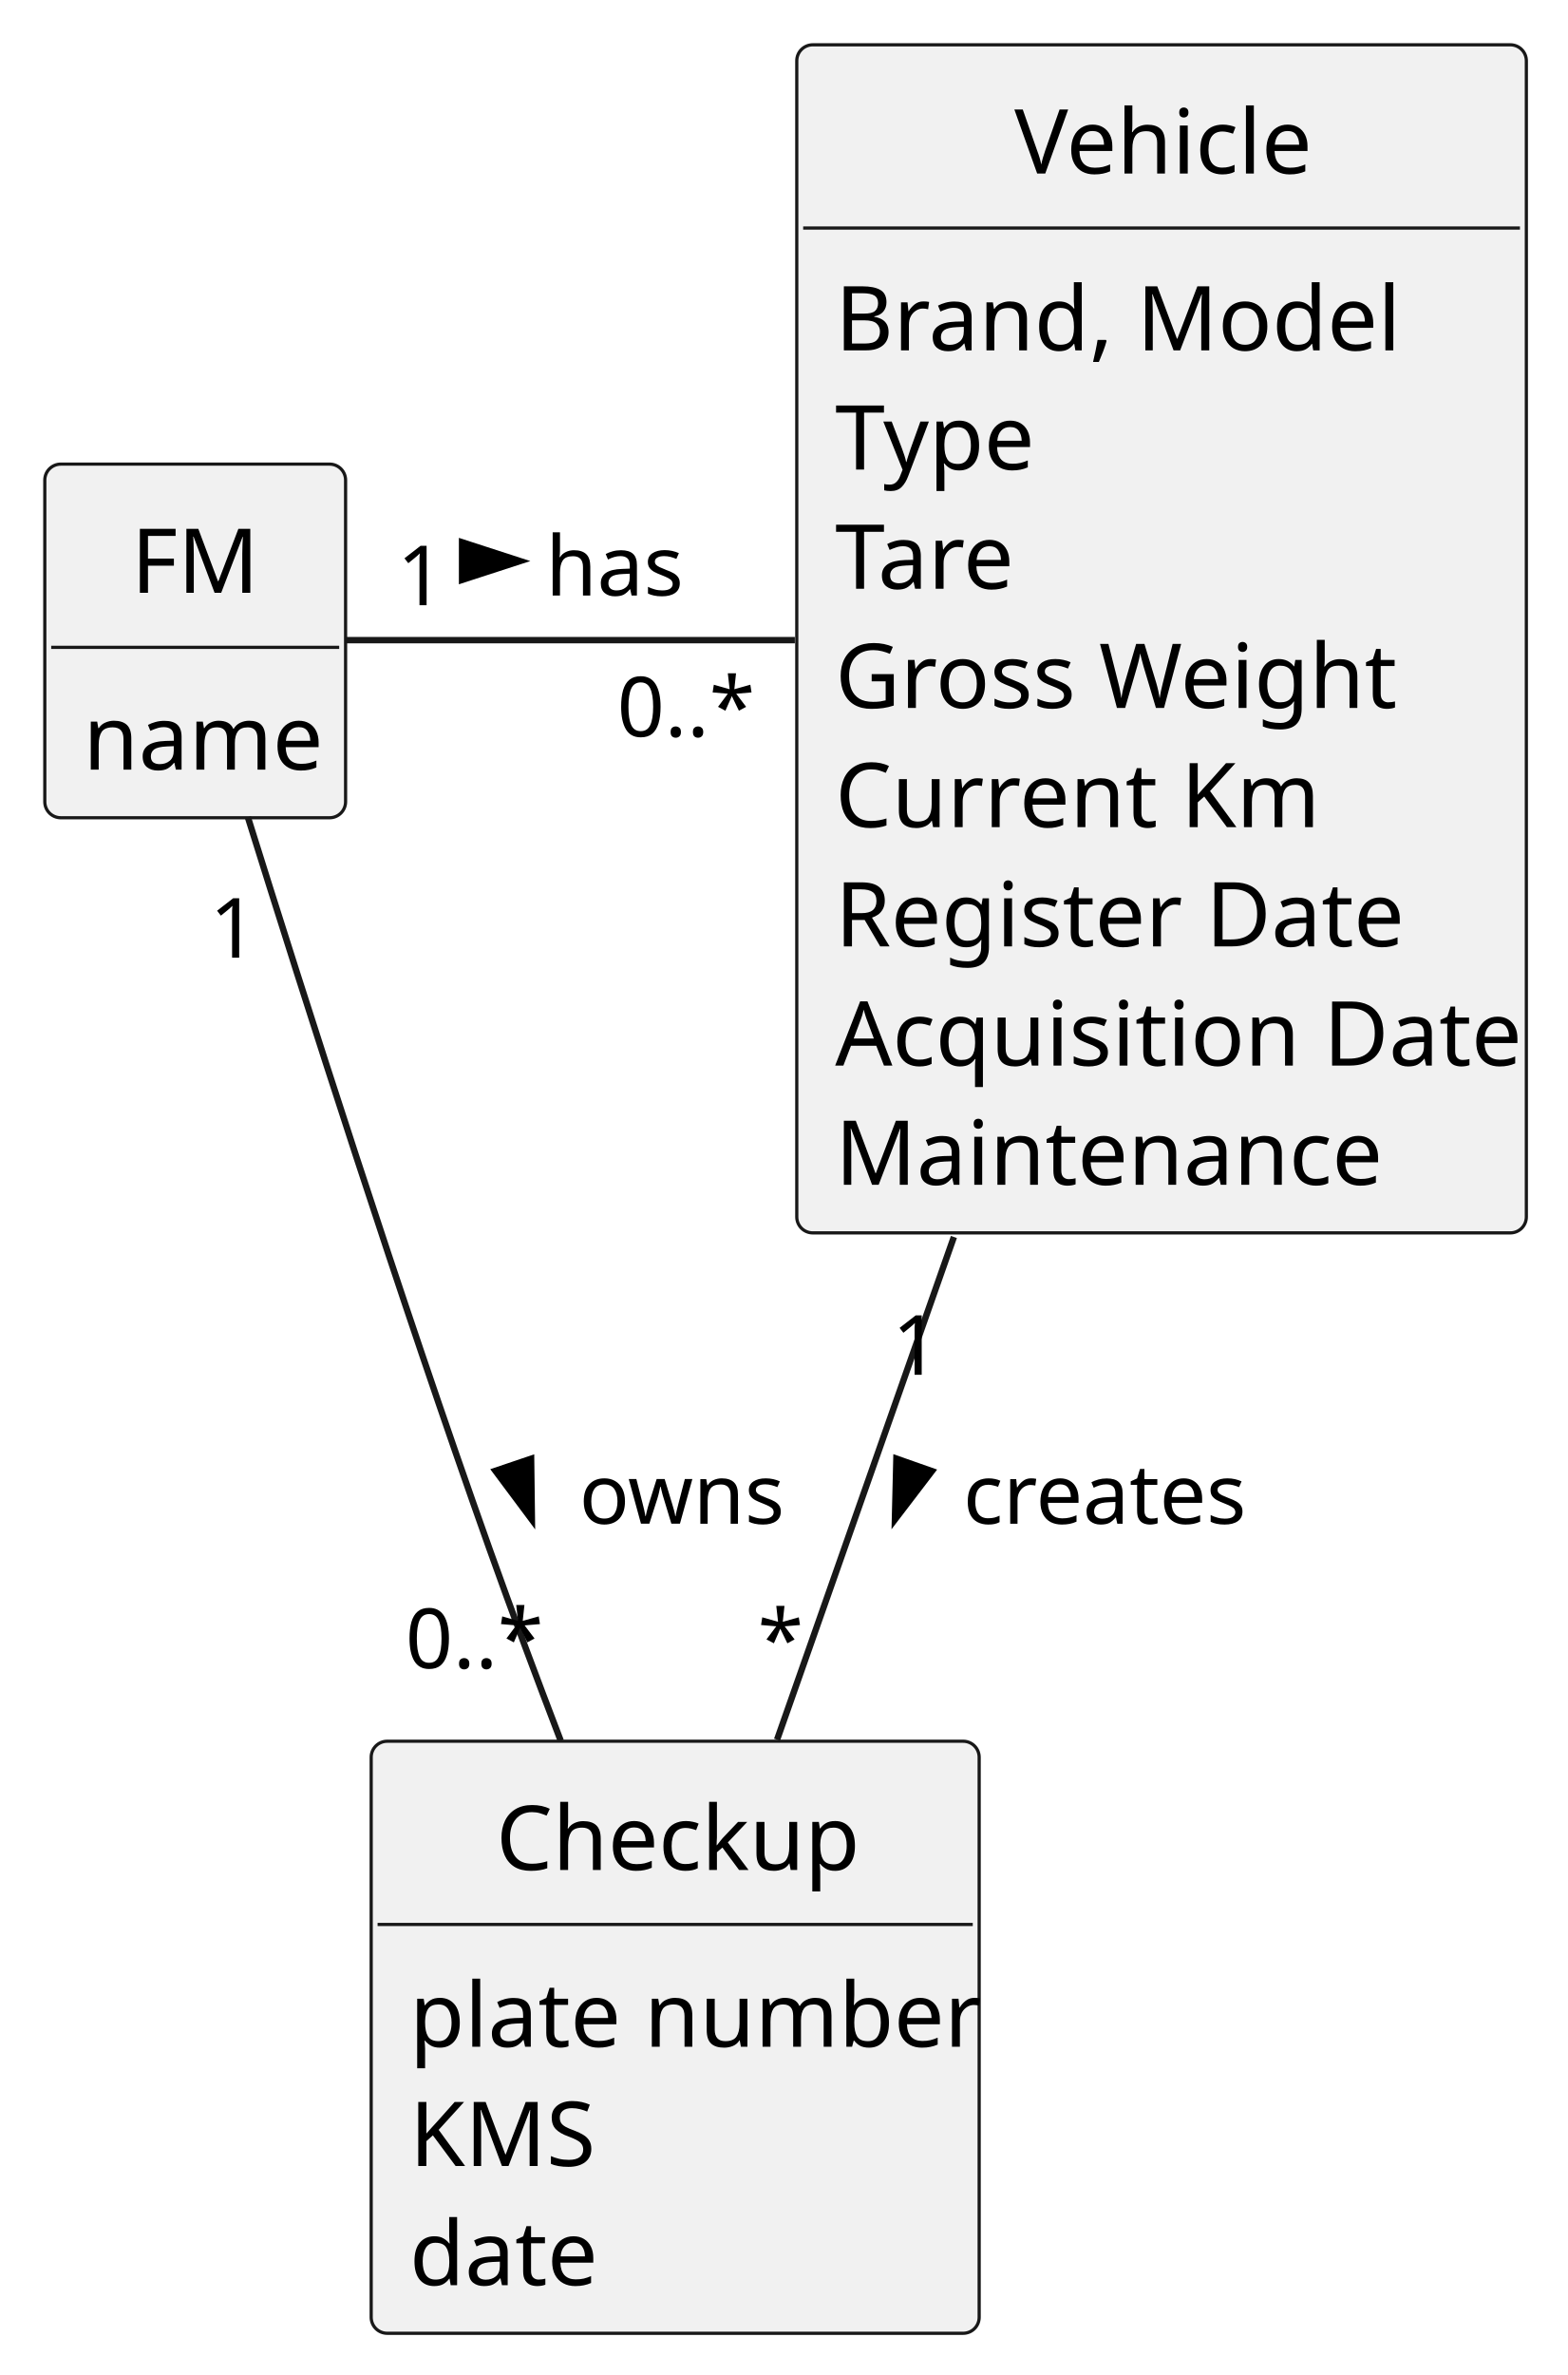
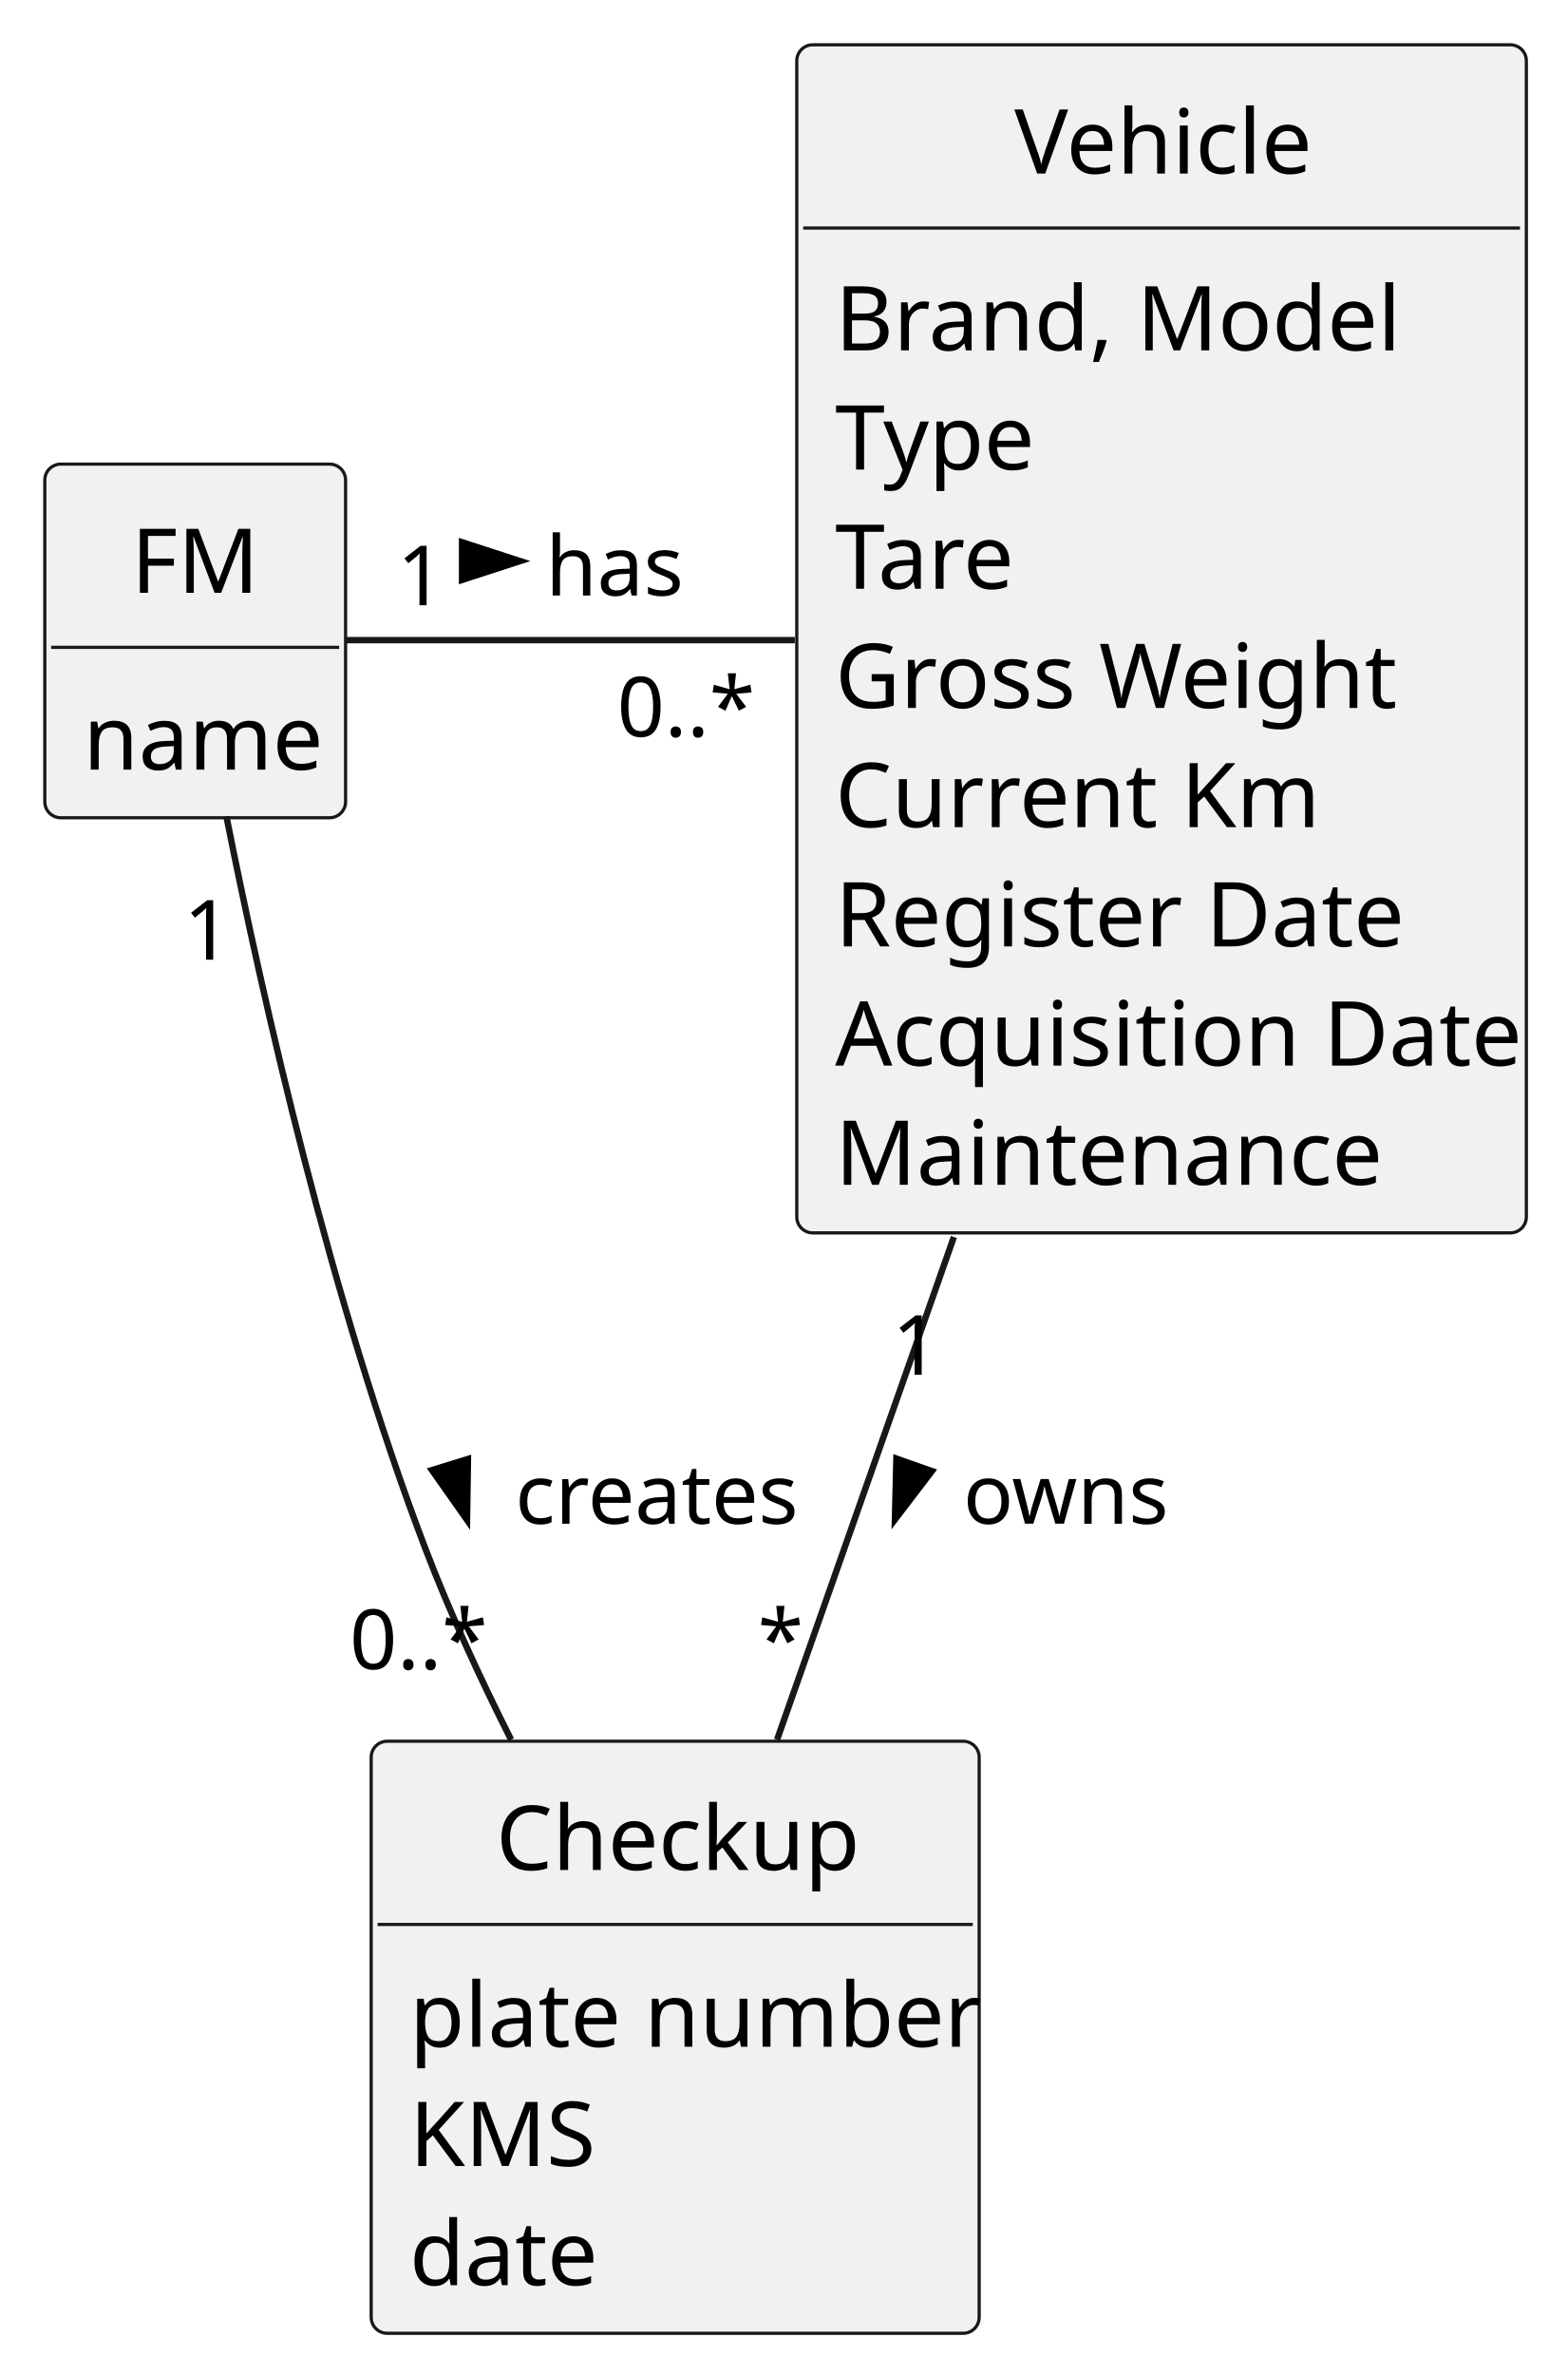
<svg xmlns="http://www.w3.org/2000/svg" contentStyleType="text/css" height="371px" preserveAspectRatio="none" style="width:245px;height:371px;background:#FFFFFF;" version="1.1" viewBox="0 0 245 371" width="245px" zoomAndPan="magnify">
  <defs />
  <g>
    <g id="elem_FM">
      <rect codeLine="18" fill="#F1F1F1" height="55.242" id="FM" rx="2.5" ry="2.5" style="stroke:#181818;stroke-width:0.5;" width="47" x="7" y="72.5" />
      <text fill="#000000" font-family="sans-serif" font-size="14" lengthAdjust="spacing" textLength="20" x="20.5" y="92.607">FM</text>
      <line style="stroke:#181818;stroke-width:0.5;" x1="8" x2="53" y1="101.121" y2="101.121" />
      <text fill="#000000" font-family="sans-serif" font-size="14" lengthAdjust="spacing" textLength="35" x="13" y="120.228">name</text>
    </g>
    <g id="elem_Checkup">
      <rect codeLine="22" fill="#F1F1F1" height="92.484" id="Checkup" rx="2.5" ry="2.5" style="stroke:#181818;stroke-width:0.5;" width="95" x="58" y="272" />
      <text fill="#000000" font-family="sans-serif" font-size="14" lengthAdjust="spacing" textLength="56" x="77.5" y="292.107">Checkup</text>
      <line style="stroke:#181818;stroke-width:0.5;" x1="59" x2="152" y1="300.621" y2="300.621" />
      <text fill="#000000" font-family="sans-serif" font-size="14" lengthAdjust="spacing" textLength="83" x="64" y="319.728">plate number</text>
      <text fill="#000000" font-family="sans-serif" font-size="14" lengthAdjust="spacing" textLength="29" x="64" y="338.35">KMS</text>
      <text fill="#000000" font-family="sans-serif" font-size="14" lengthAdjust="spacing" textLength="28" x="64" y="356.971">date</text>
    </g>
    <g id="elem_Vehicle">
      <rect codeLine="32" fill="#F1F1F1" height="185.59" id="Vehicle" rx="2.5" ry="2.5" style="stroke:#181818;stroke-width:0.5;" width="114" x="124.5" y="7" />
      <text fill="#000000" font-family="sans-serif" font-size="14" lengthAdjust="spacing" textLength="46" x="158.5" y="27.107">Vehicle</text>
      <line style="stroke:#181818;stroke-width:0.5;" x1="125.5" x2="237.5" y1="35.621" y2="35.621" />
      <text fill="#000000" font-family="sans-serif" font-size="14" lengthAdjust="spacing" textLength="84" x="130.5" y="54.728">Brand, Model</text>
      <text fill="#000000" font-family="sans-serif" font-size="14" lengthAdjust="spacing" textLength="32" x="130.5" y="73.35">Type</text>
      <text fill="#000000" font-family="sans-serif" font-size="14" lengthAdjust="spacing" textLength="30" x="130.5" y="91.971">Tare</text>
      <text fill="#000000" font-family="sans-serif" font-size="14" lengthAdjust="spacing" textLength="86" x="130.5" y="110.592">Gross Weight</text>
      <text fill="#000000" font-family="sans-serif" font-size="14" lengthAdjust="spacing" textLength="72" x="130.5" y="129.213">Current Km</text>
      <text fill="#000000" font-family="sans-serif" font-size="14" lengthAdjust="spacing" textLength="87" x="130.5" y="147.834">Register Date</text>
      <text fill="#000000" font-family="sans-serif" font-size="14" lengthAdjust="spacing" textLength="102" x="130.5" y="166.455">Acquisition Date</text>
      <text fill="#000000" font-family="sans-serif" font-size="14" lengthAdjust="spacing" textLength="81" x="130.5" y="185.076">Maintenance</text>
    </g>
    <g id="link_FM_Vehicle">
      <path codeLine="51" d="M54.09,100 C72.84,100 99.86,100 124.2,100 " fill="none" id="FM-Vehicle" style="stroke:#181818;stroke-width:1.0;" />
      <polygon fill="#000000" points="81.25,87.645,72.205,84.707,72.205,90.584,81.25,87.645" style="stroke:#000000;stroke-width:1.0;" />
      <text fill="#000000" font-family="sans-serif" font-size="13" lengthAdjust="spacing" textLength="21" x="85.25" y="93.028">has</text>
      <text fill="#000000" font-family="sans-serif" font-size="13" lengthAdjust="spacing" textLength="7" x="62.048" y="94.539">1</text>
      <text fill="#000000" font-family="sans-serif" font-size="13" lengthAdjust="spacing" textLength="20" x="96.418" y="115.052">0..*</text>
    </g>
    <g id="link_FM_Checkup">
-       <path codeLine="52" d="M38.73,127.65 C47.62,156.11 62.42,202.46 76.5,242 C79.97,251.73 83.85,262.1 87.62,271.93 " fill="none" id="FM-Checkup" style="stroke:#181818;stroke-width:1.0;" />
-       <polygon fill="#000000" points="83.105,237.381,82.985,227.871,77.418,229.758,83.105,237.381" style="stroke:#000000;stroke-width:1.0;" />
-       <text fill="#000000" font-family="sans-serif" font-size="13" lengthAdjust="spacing" textLength="30" x="90.5" y="238.028">owns</text>
-       <text fill="#000000" font-family="sans-serif" font-size="13" lengthAdjust="spacing" textLength="7" x="32.765" y="149.591">1</text>
-       <text fill="#000000" font-family="sans-serif" font-size="13" lengthAdjust="spacing" textLength="20" x="63.351" y="260.587">0..*</text>
+       <path codeLine="52" d="M35.38,127.54 C41.1,156.31 51.72,203.29 66.5,242 C70.27,251.87 75,262.12 79.86,271.76 " fill="none" id="FM-Checkup" style="stroke:#181818;stroke-width:1.0;" />
+       <polygon fill="#000000" points="72.974,237.423,73.116,227.914,67.499,229.646,72.974,237.423" style="stroke:#000000;stroke-width:1.0;" />
+       <text fill="#000000" font-family="sans-serif" font-size="13" lengthAdjust="spacing" textLength="43" x="80.5" y="238.028">creates</text>
+       <text fill="#000000" font-family="sans-serif" font-size="13" lengthAdjust="spacing" textLength="7" x="28.699" y="149.908">1</text>
+       <text fill="#000000" font-family="sans-serif" font-size="13" lengthAdjust="spacing" textLength="20" x="54.625" y="260.734">0..*</text>
    </g>
    <g id="link_Vehicle_Checkup">
      <path codeLine="54" d="M149.05,193.23 C139.49,220.41 129.45,248.94 121.42,271.76 " fill="none" id="Vehicle-Checkup" style="stroke:#181818;stroke-width:1.0;" />
      <polygon fill="#000000" points="139.84,237.362,145.615,229.805,140.07,227.854,139.84,237.362" style="stroke:#000000;stroke-width:1.0;" />
-       <text fill="#000000" font-family="sans-serif" font-size="13" lengthAdjust="spacing" textLength="43" x="150.5" y="238.028">creates</text>
+       <text fill="#000000" font-family="sans-serif" font-size="13" lengthAdjust="spacing" textLength="30" x="150.5" y="238.028">owns</text>
      <text fill="#000000" font-family="sans-serif" font-size="13" lengthAdjust="spacing" textLength="7" x="139.41" y="214.755">1</text>
      <text fill="#000000" font-family="sans-serif" font-size="13" lengthAdjust="spacing" textLength="5" x="118.391" y="260.734">*</text>
    </g>
  </g>
</svg>
